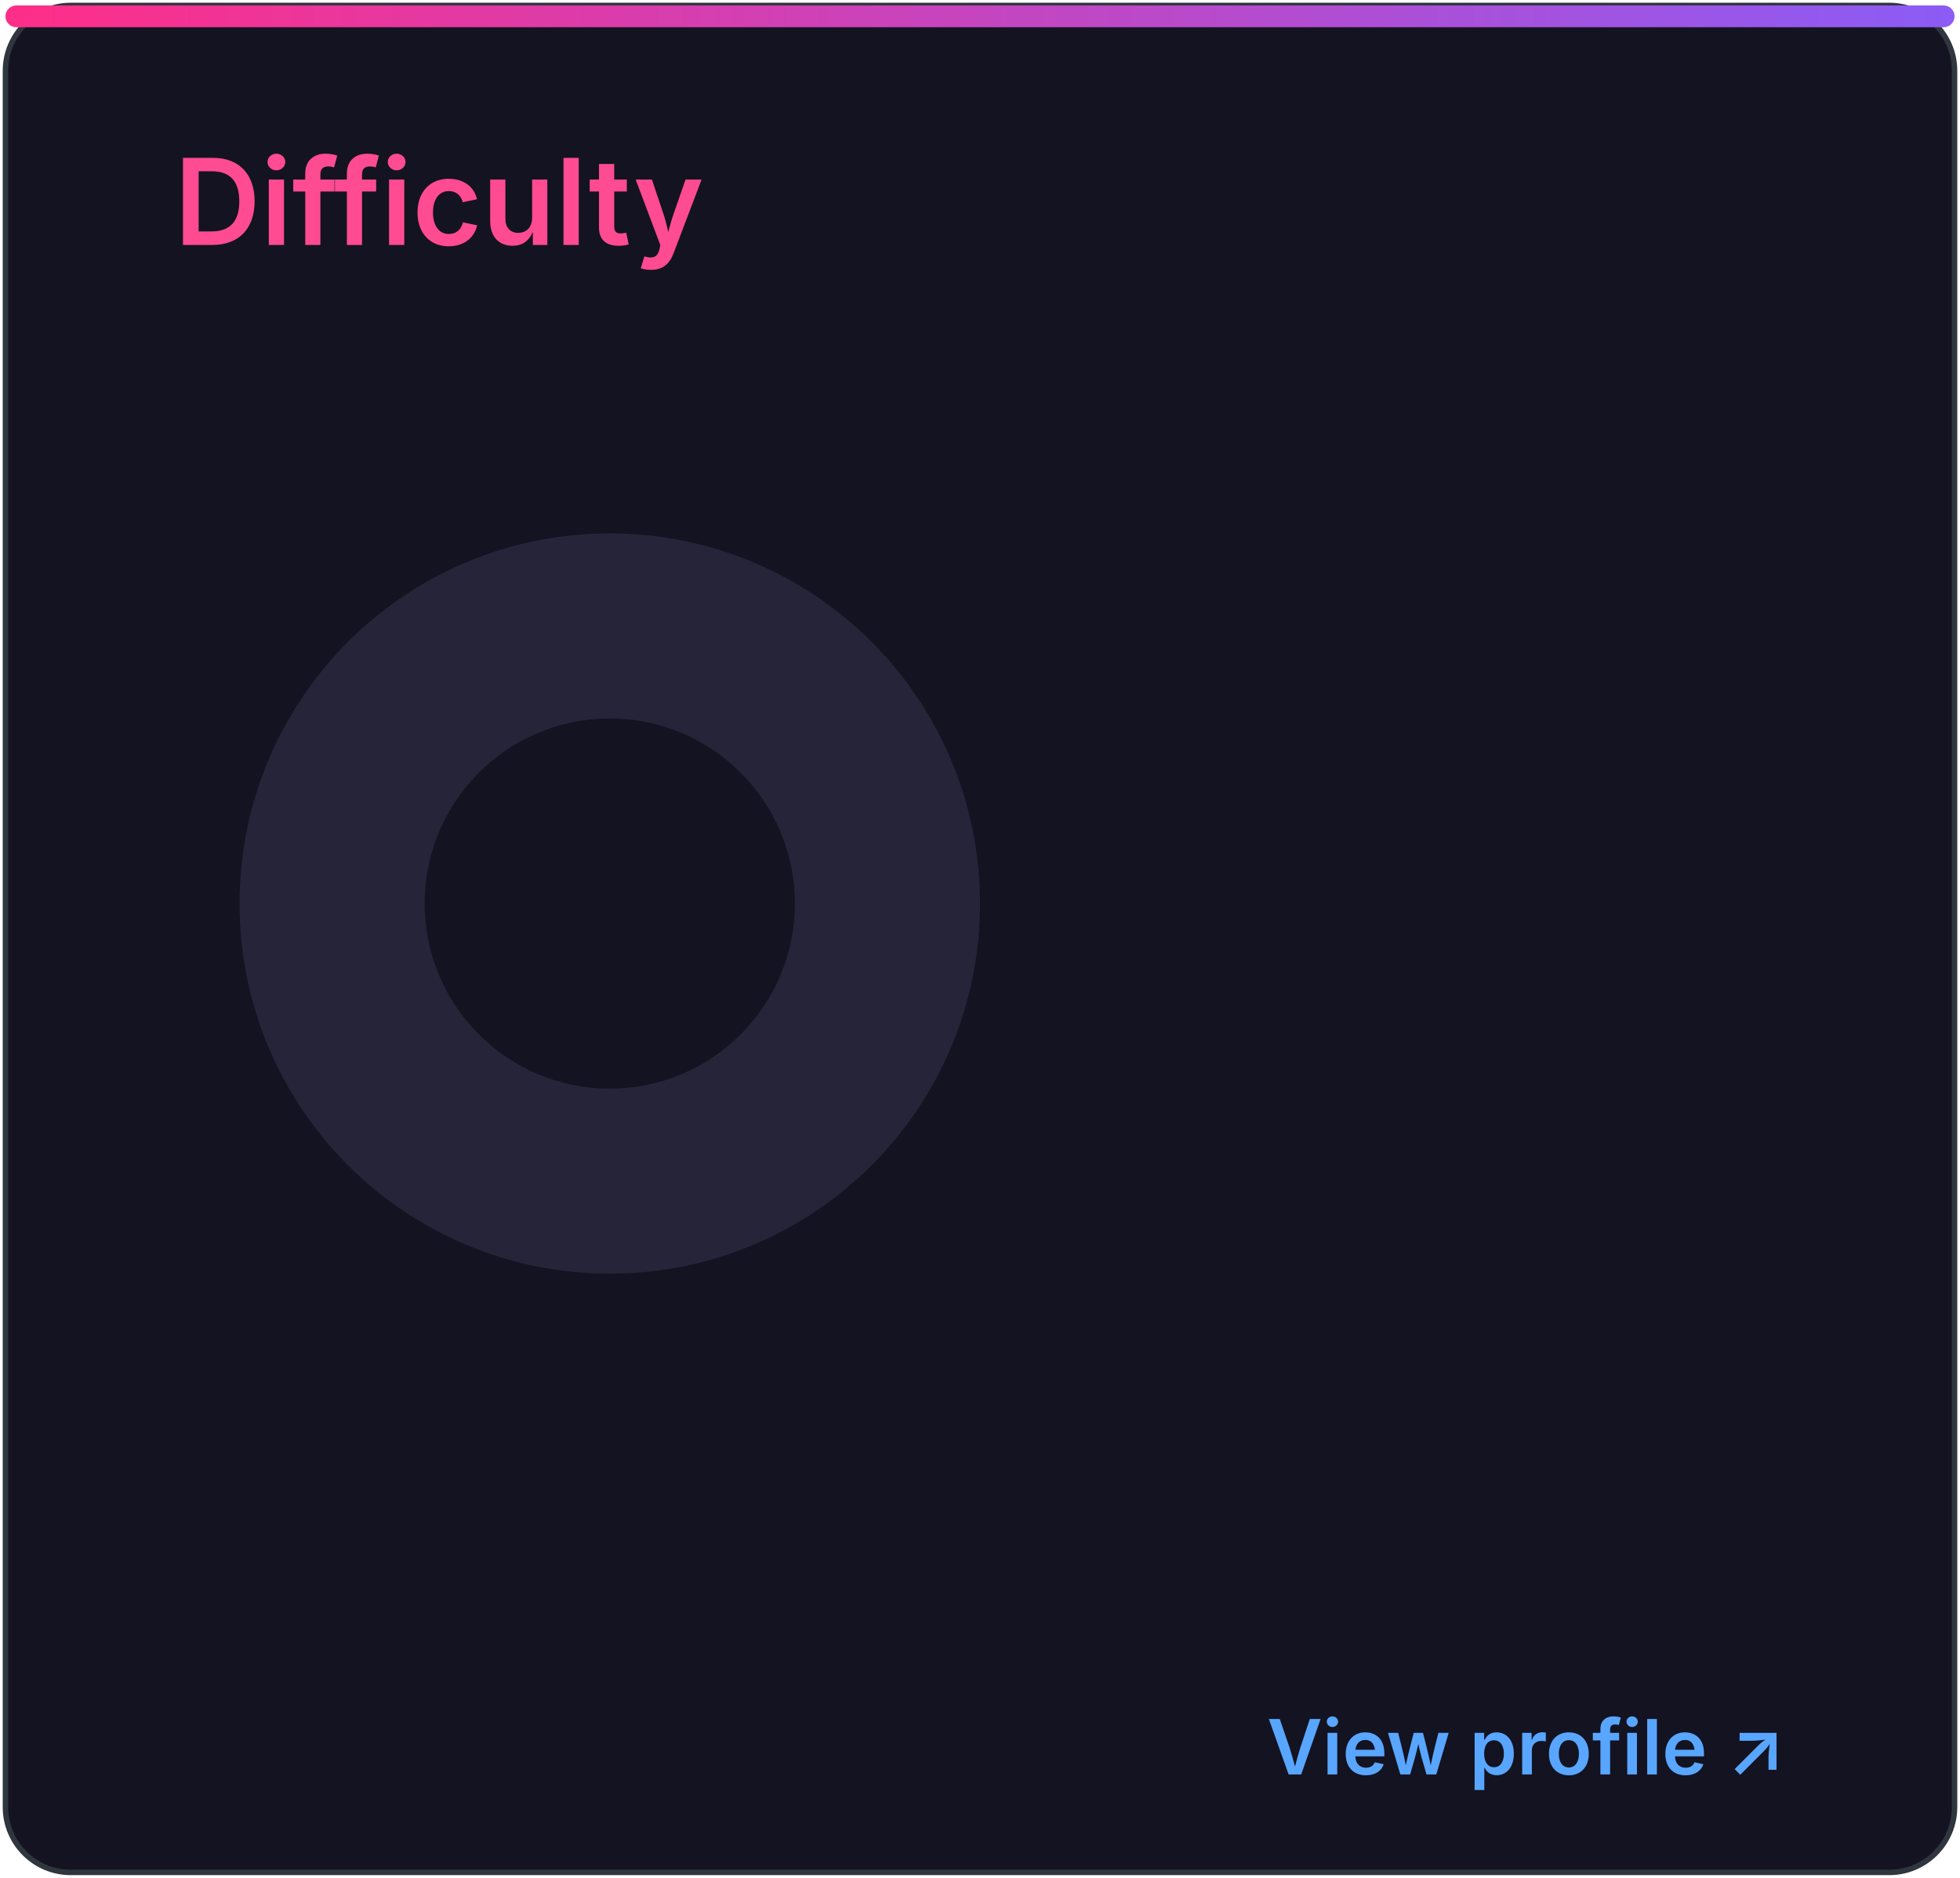
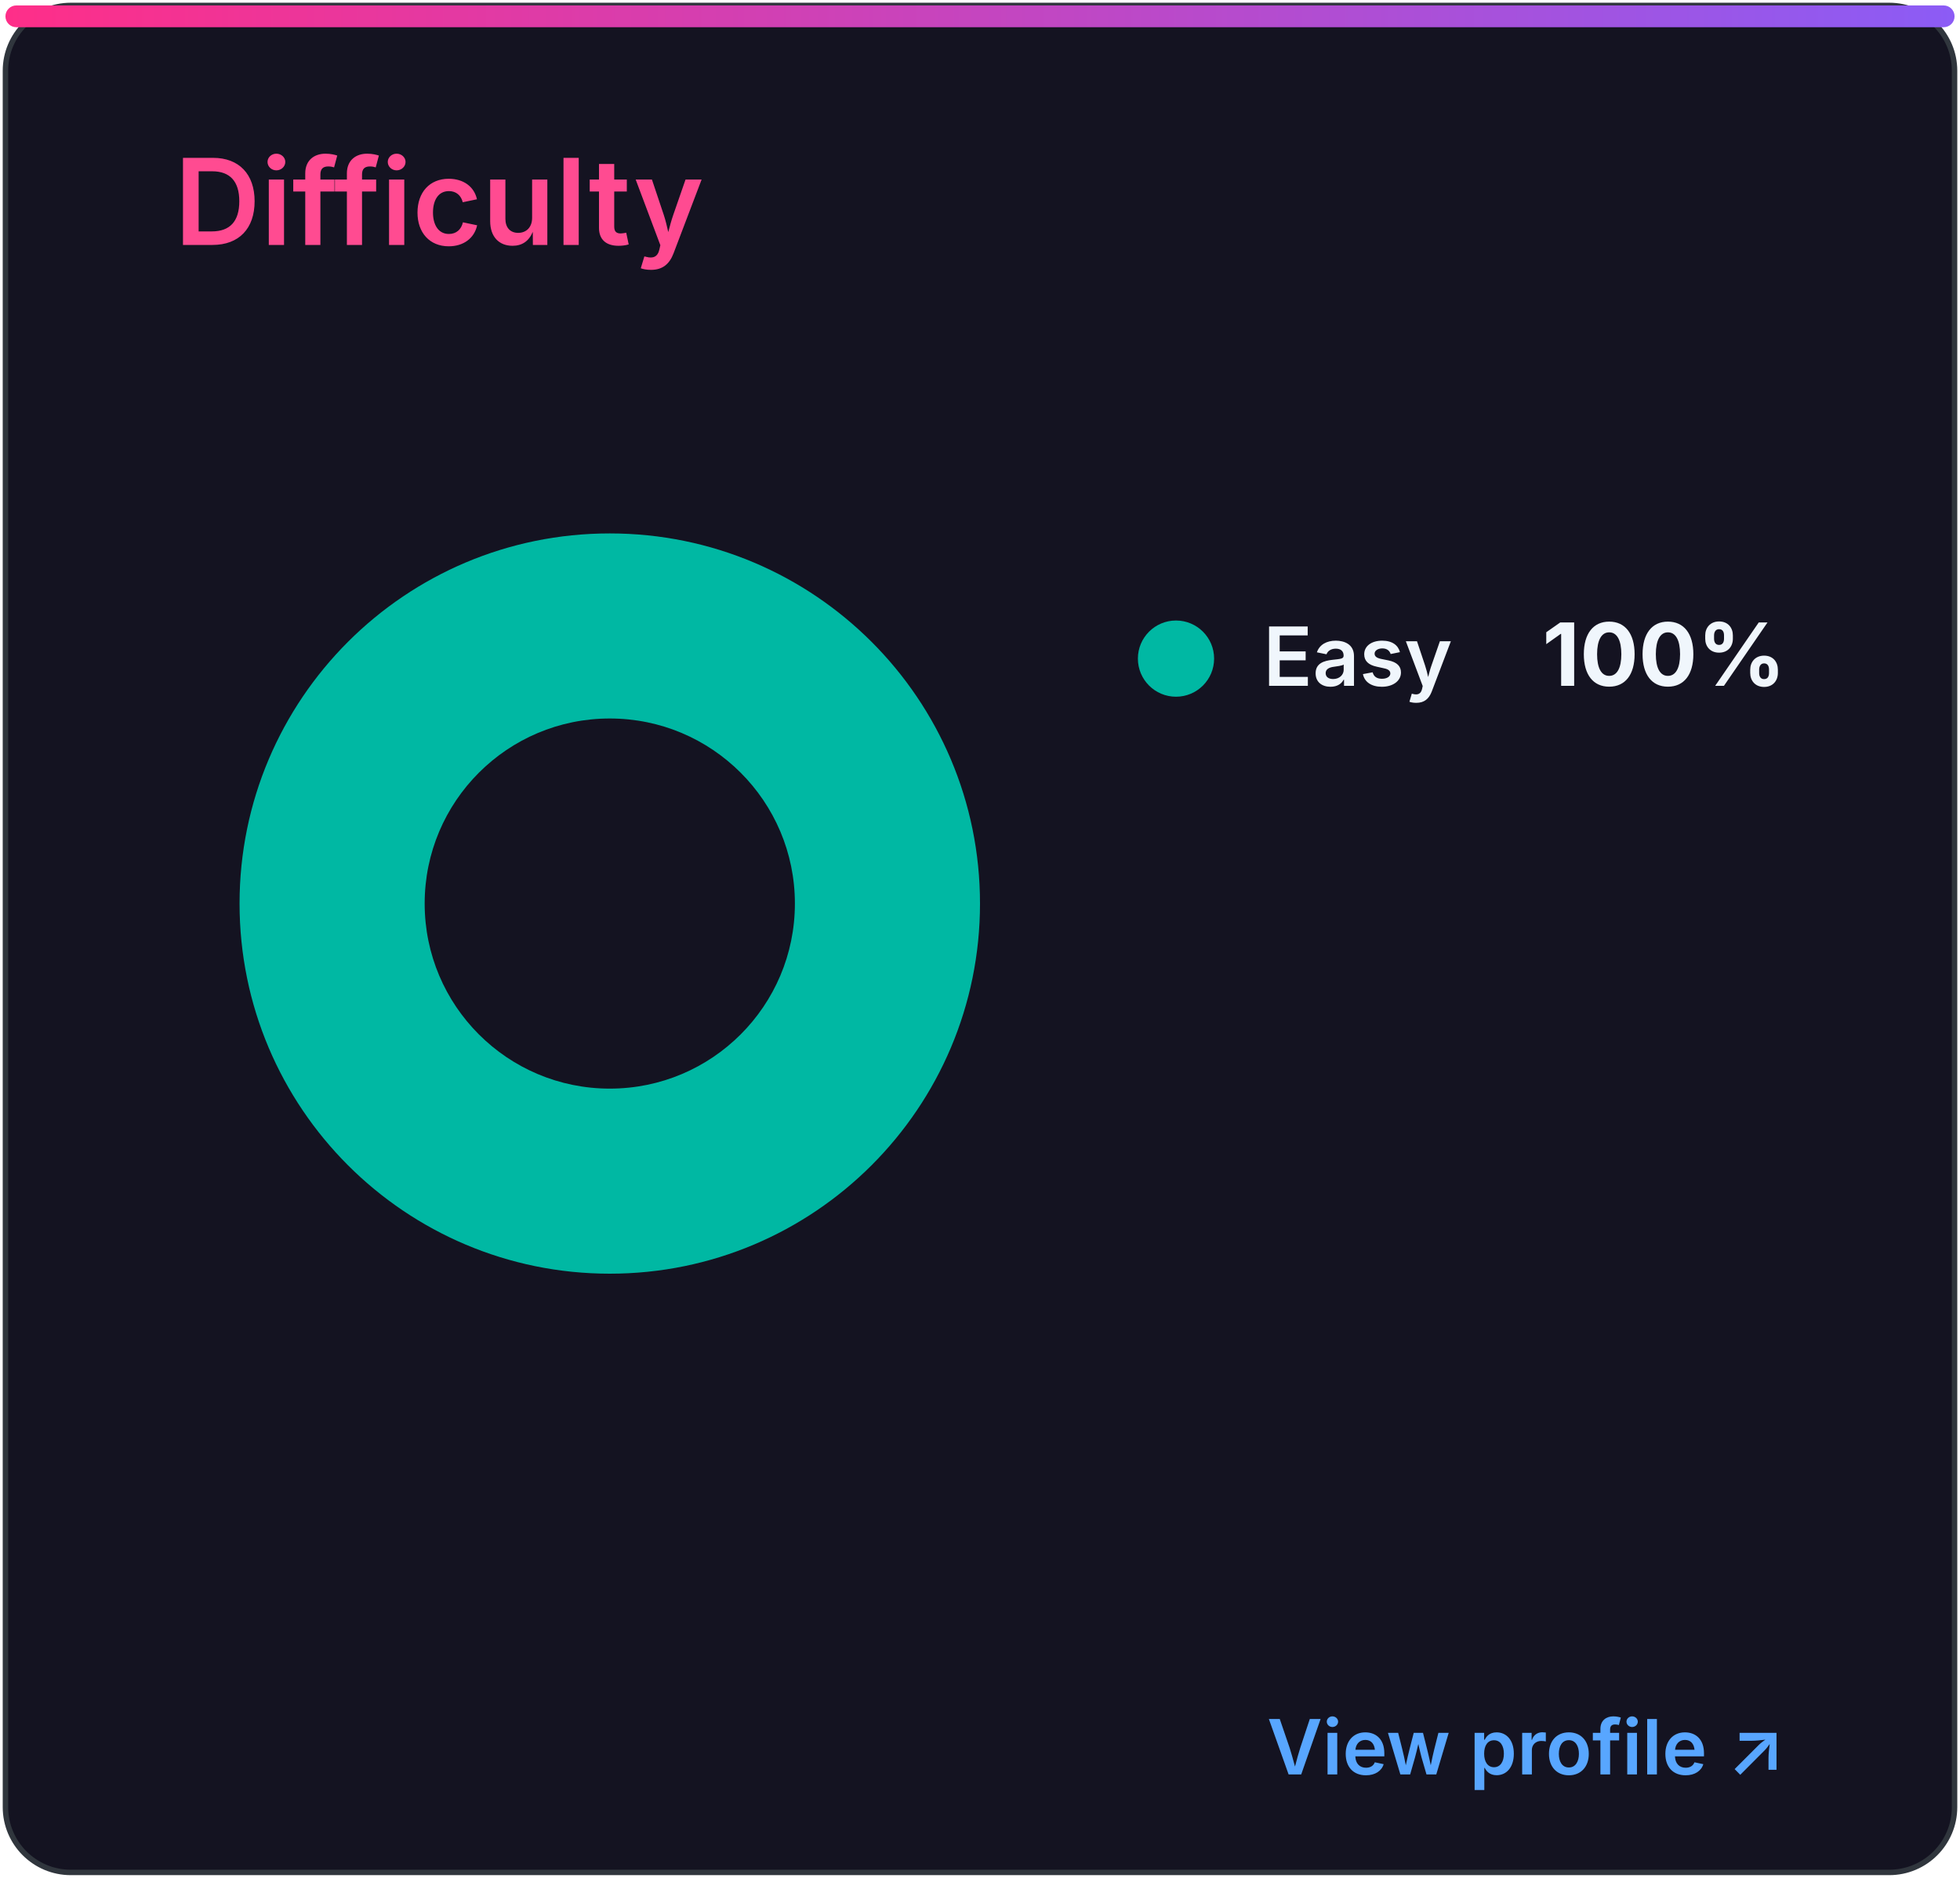
<svg xmlns="http://www.w3.org/2000/svg" width="360" height="345" viewBox="0 0 360 345" role="img" aria-labelledby="title desc">
  <defs>
    <linearGradient id="accent" x1="0" x2="1">
      <stop stop-color="#ff2e88" />
      <stop offset="1" stop-color="#8b5cf6" />
    </linearGradient>
    <clipPath id="bar">
      <rect x="32" y="82" width="296" height="8" rx="4" />
    </clipPath>
    <style>
.heading{font:600 22px -apple-system,BlinkMacSystemFont,'Segoe UI',sans-serif;fill:#ff4b91}
.eyebrow{font:600 10px -apple-system,BlinkMacSystemFont,'Segoe UI',sans-serif;letter-spacing:1.2px;fill:#8b949e}
.total{font:700 52px -apple-system,BlinkMacSystemFont,'Segoe UI',sans-serif;fill:#f0f6fc}
.metric{font:600 15px -apple-system,BlinkMacSystemFont,'Segoe UI',sans-serif;fill:#f0f6fc}
.count{font:700 16px -apple-system,BlinkMacSystemFont,'Segoe UI',sans-serif;fill:#f0f6fc}
.muted{font:500 13px -apple-system,BlinkMacSystemFont,'Segoe UI',sans-serif;fill:#8b949e}
.language{font:700 31px -apple-system,BlinkMacSystemFont,'Segoe UI',sans-serif;fill:#f0f6fc}
.link{font:600 14px -apple-system,BlinkMacSystemFont,'Segoe UI',sans-serif;fill:#58a6ff}
</style>
  </defs>
  <rect x="1" y="1" width="358" height="343" rx="12" fill="#141321" stroke="#30363d" />
  <rect x="1" y="1" width="358" height="4" rx="2" fill="url(#accent)" />
  <text x="32" y="45" class="heading">Difficulty</text>
-   <circle cx="112" cy="166" r="68" fill="#262438" />
+   <circle cx="112" cy="166" r="68" fill="#00b8a3" />
  <circle cx="112" cy="166" r="34" fill="#141321" />
+   <circle cx="216" cy="121" r="7" fill="#00b8a3" />
+   <text x="232" y="126" class="metric">Easy</text>
+   <text x="328" y="126" class="count" text-anchor="end">100%</text>
  <text x="328" y="326" class="link" text-anchor="end">View profile ↗</text>
</svg>
